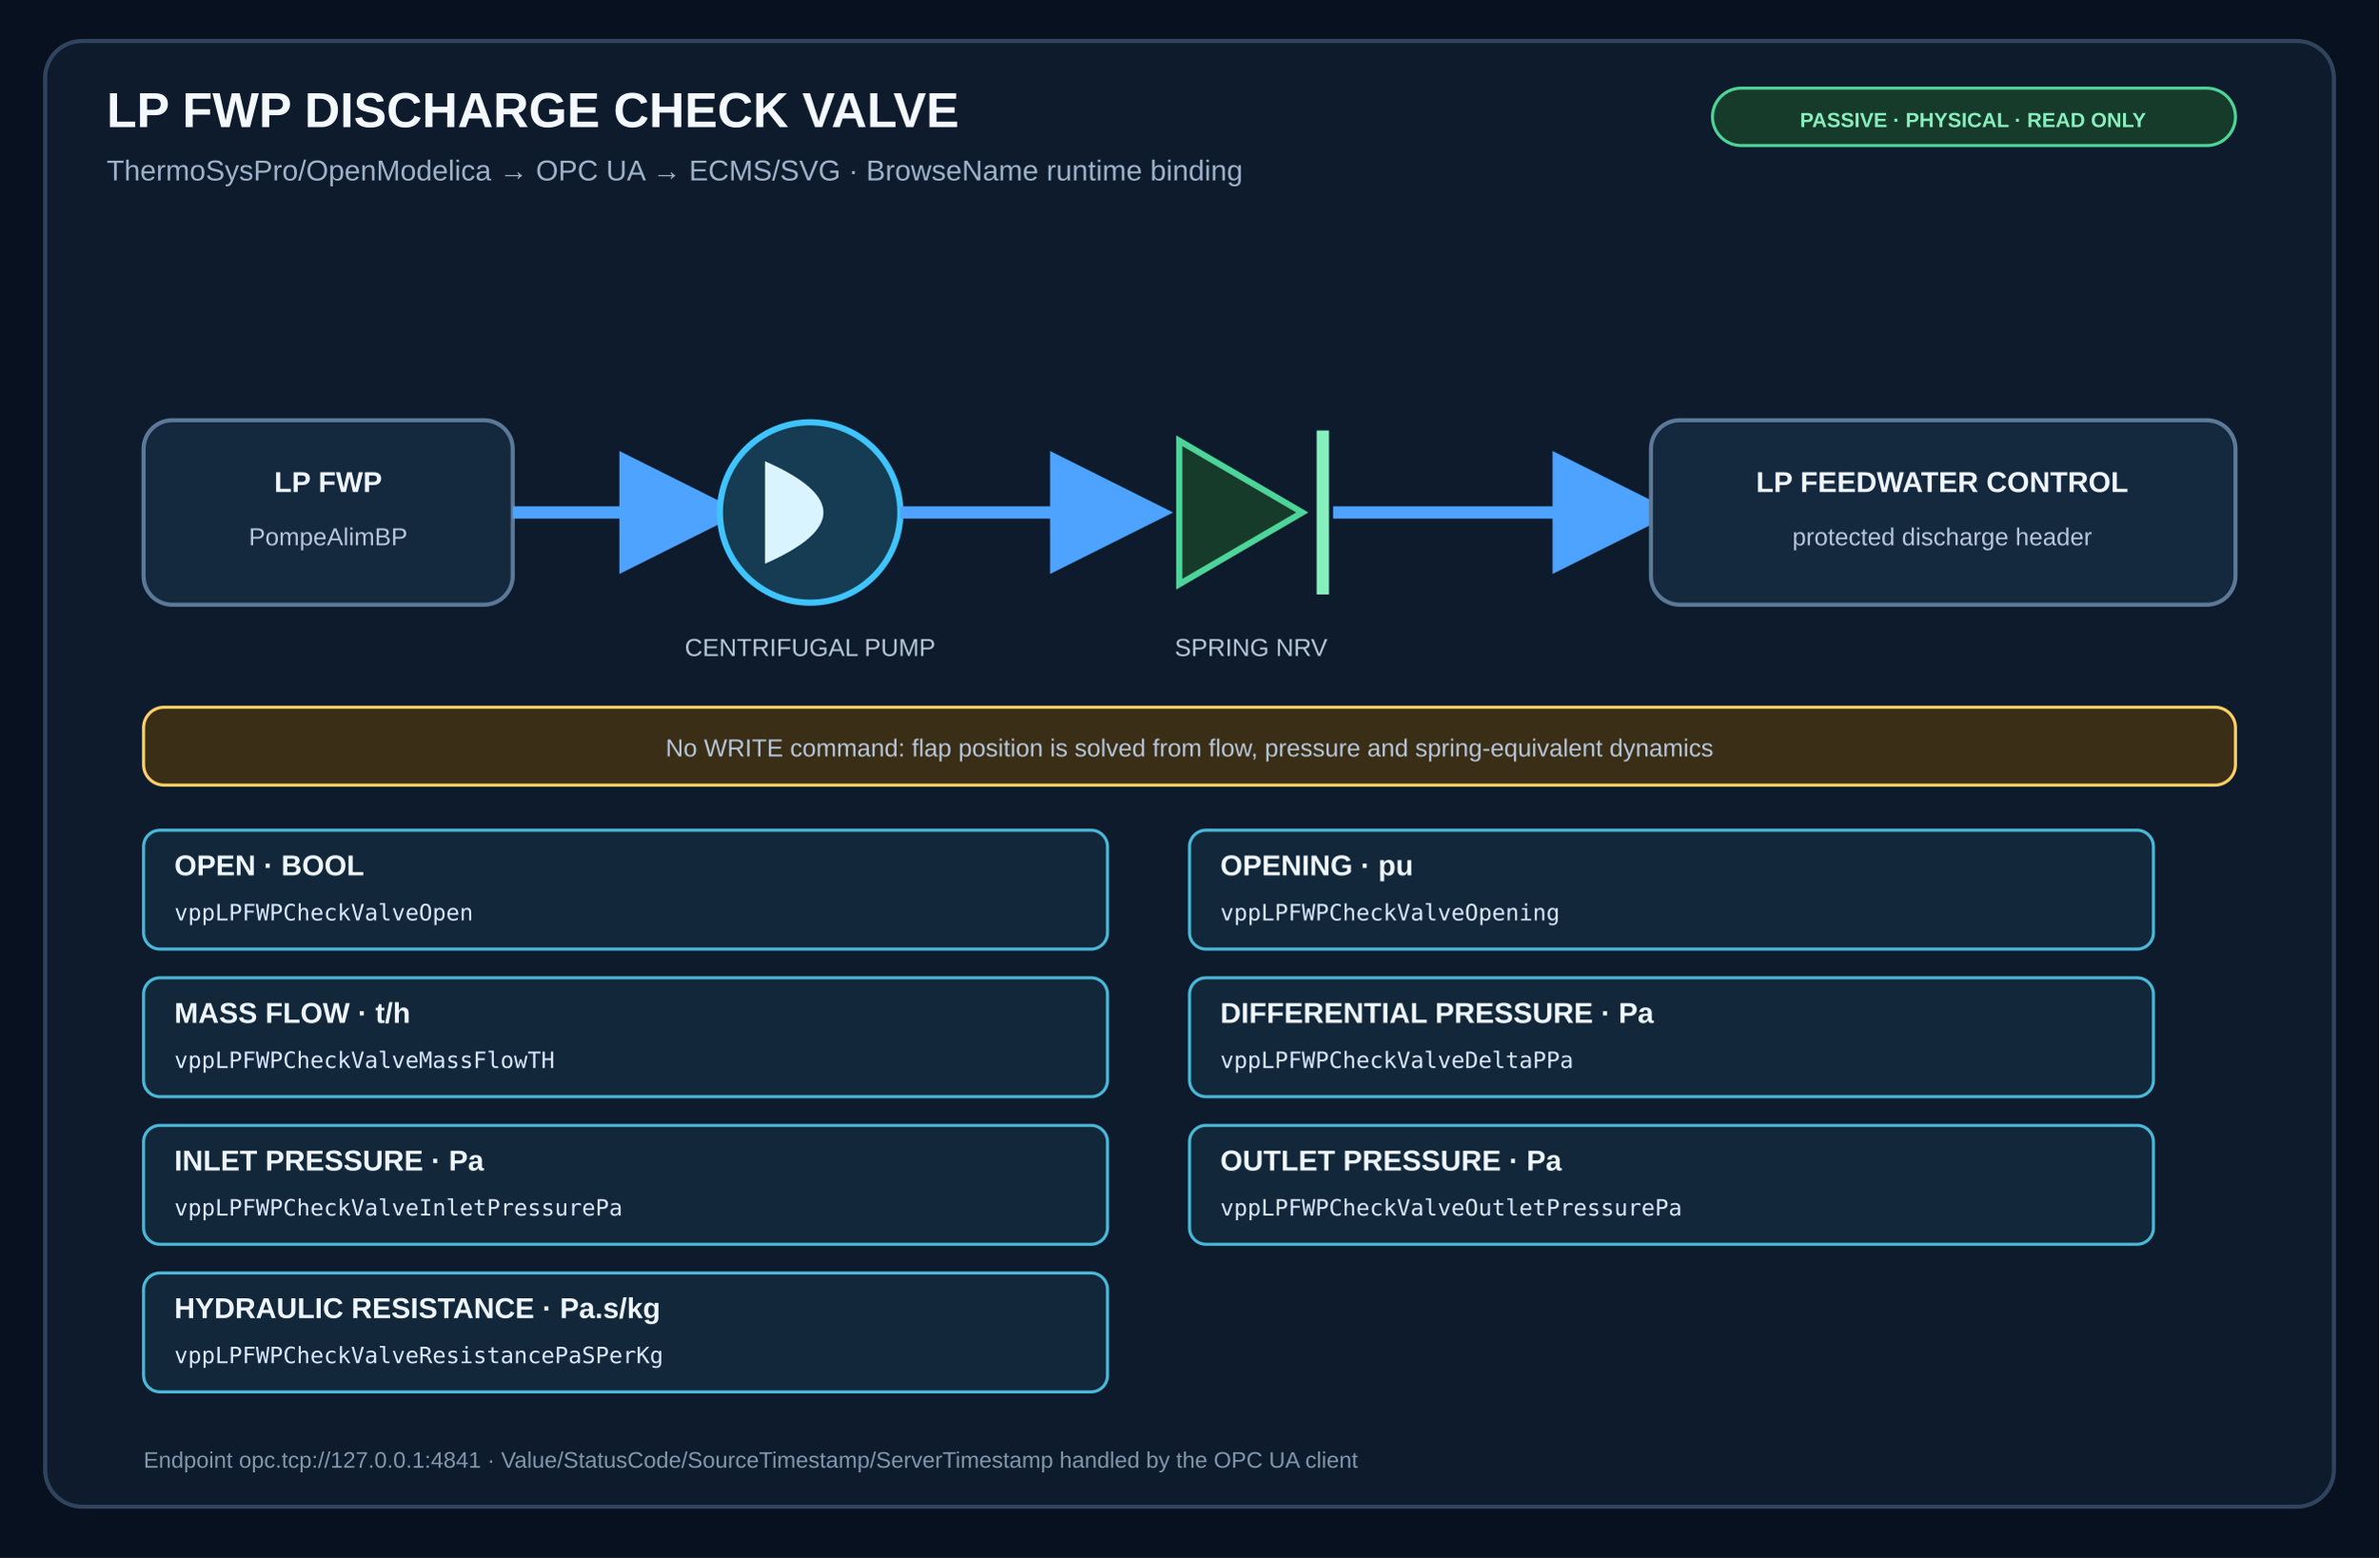
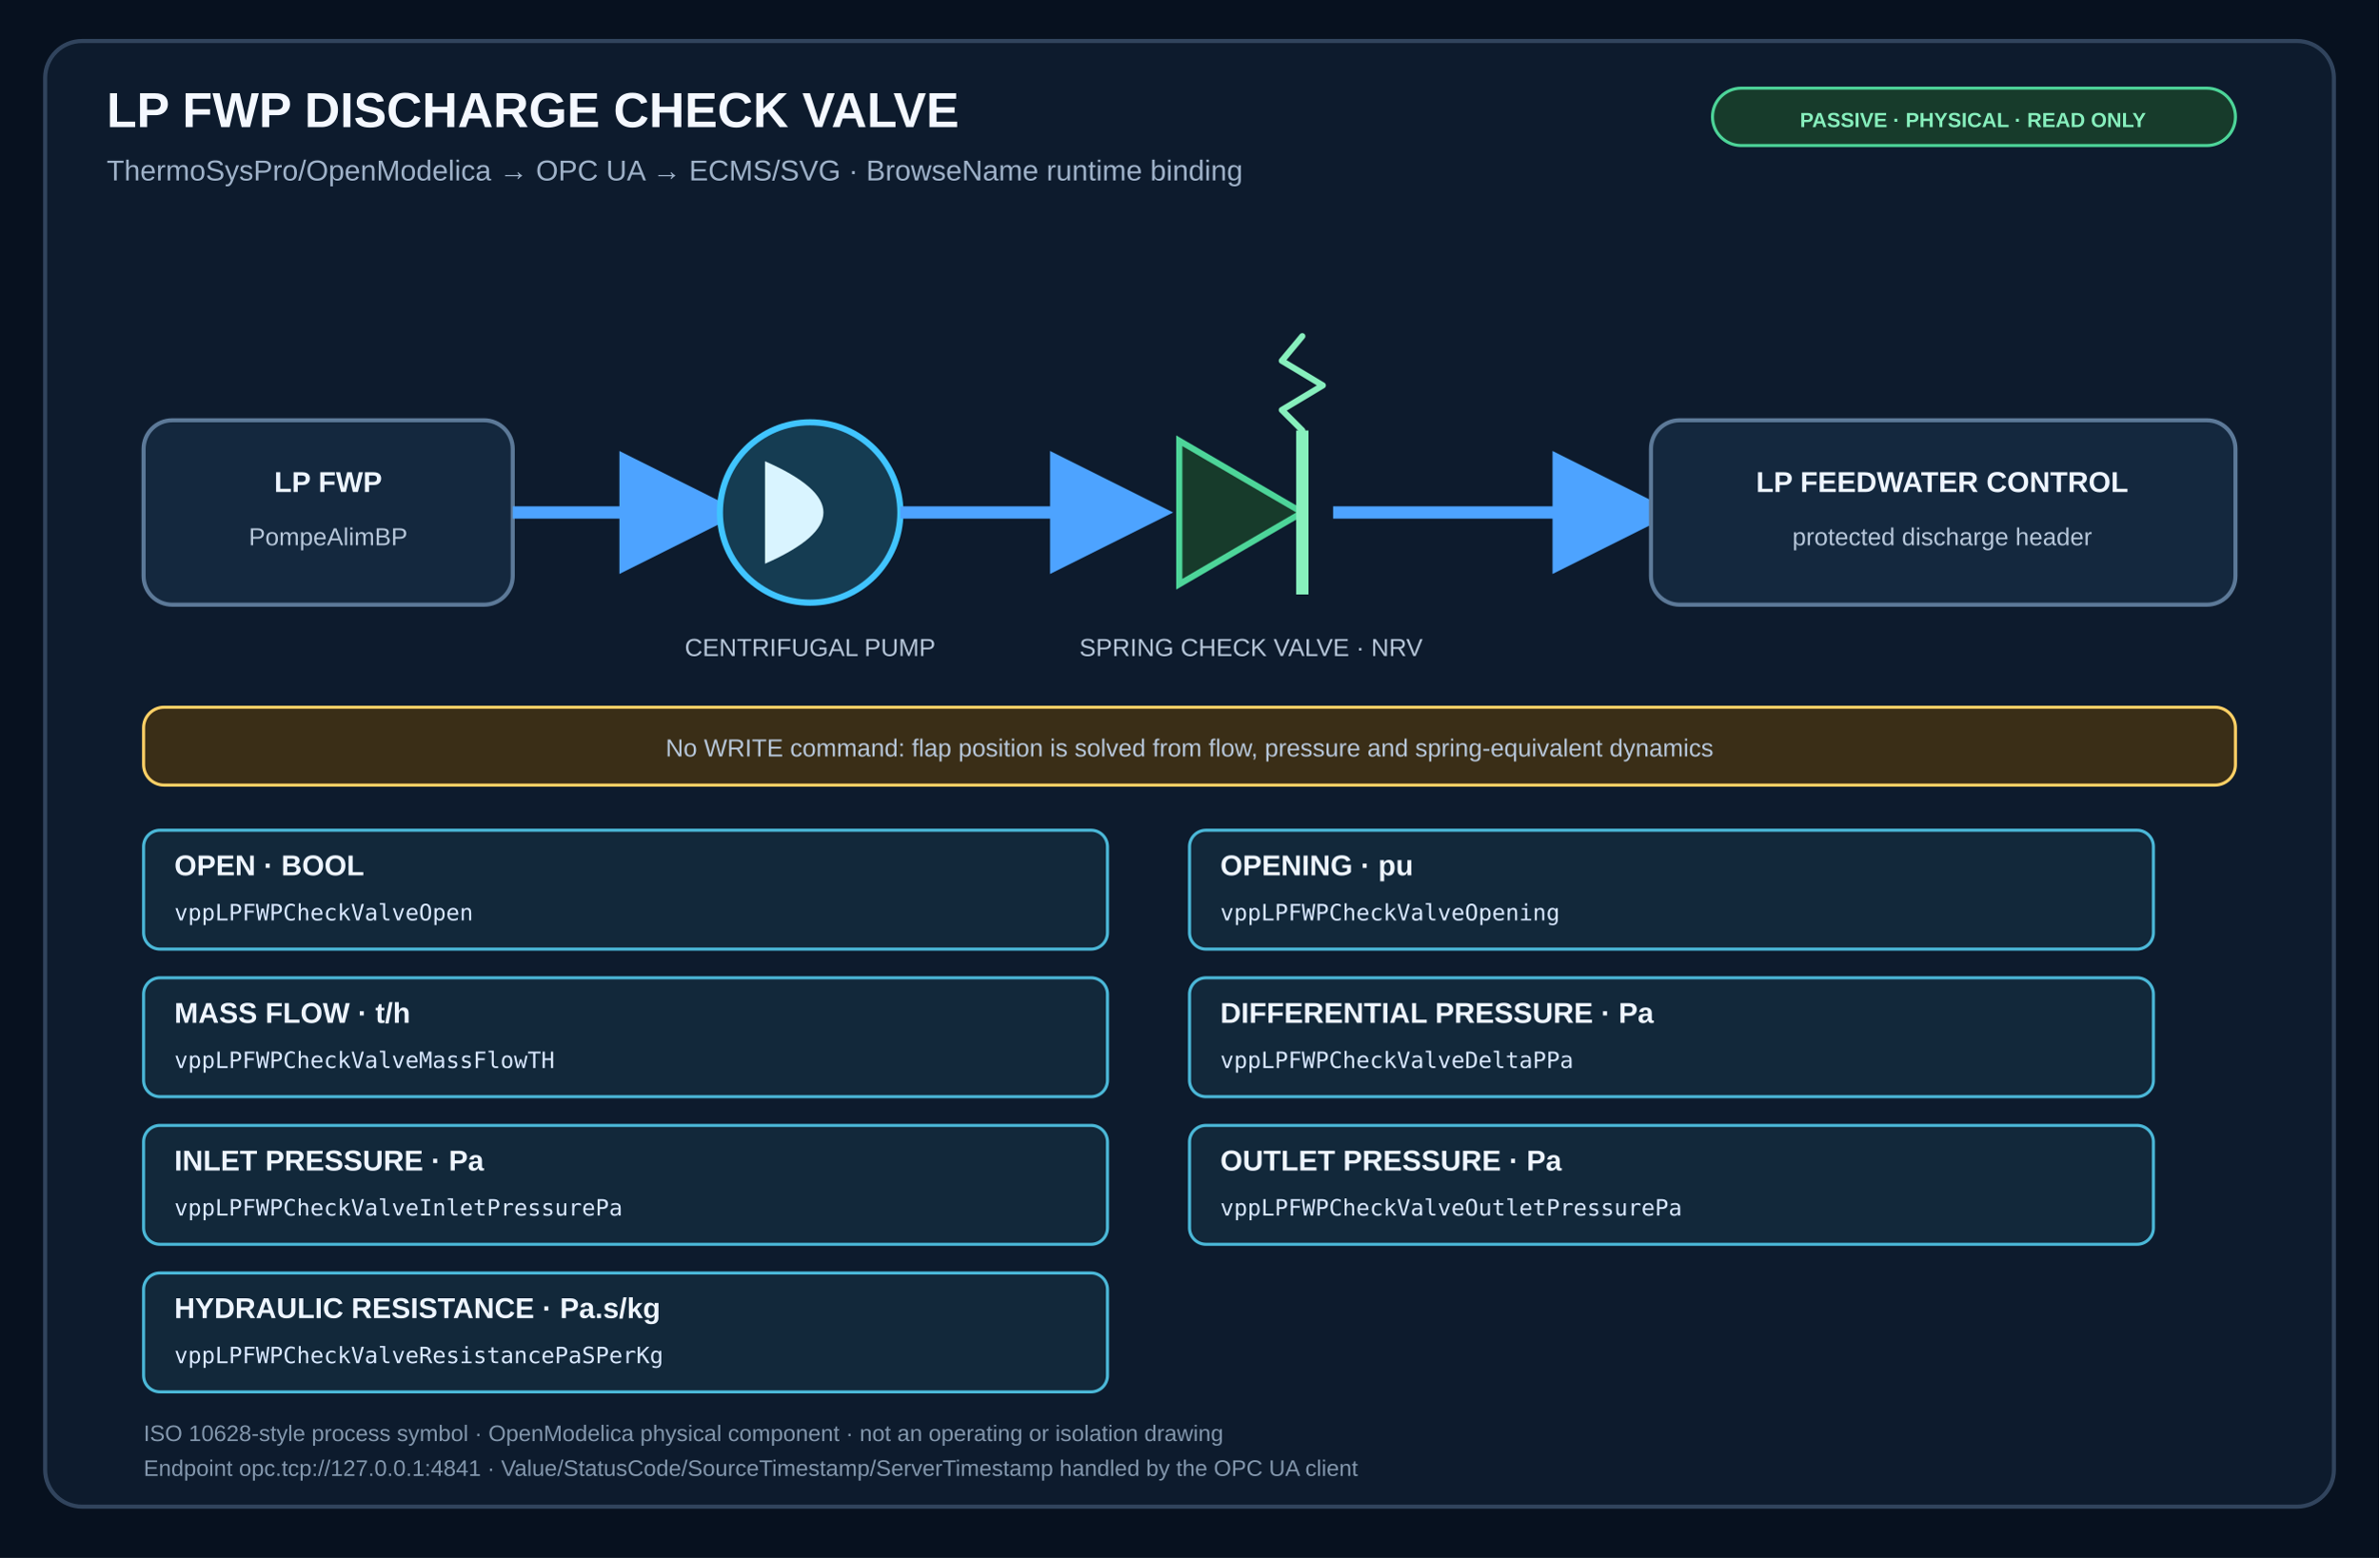
<svg xmlns="http://www.w3.org/2000/svg" width="1160" height="760" viewBox="0 0 1160 760" role="img" aria-labelledby="title desc" data-protocol="OPC UA" data-endpoint="opc.tcp://127.0.0.1:4841" data-equipment-id="FWP-LP-DISCHARGE-NRV">
  <style>
  .bg{fill:#07111f}.panel{fill:#0d1b2d;stroke:#31445d;stroke-width:2}
  .title{fill:#f4f8ff;font:700 24px Arial,sans-serif}.sub{fill:#9fb2c9;font:14px Arial,sans-serif}
  .label{fill:#eef5ff;font:700 14px Arial,sans-serif}.small{fill:#b7c7da;font:12px Arial,sans-serif}
  .mono{fill:#d9e8ff;font:11px Consolas,monospace}.muted{fill:#8397ad;font:11px Arial,sans-serif}
  .equip{fill:#14283e;stroke:#5c7998;stroke-width:2}.pump{fill:#153c52;stroke:#40c4ff;stroke-width:3}
  .nrv{fill:#173b2b;stroke:#4dd599;stroke-width:3}.water{fill:none;stroke:#4da3ff;stroke-width:6}
  .io{fill:#12283a;stroke:#4bb8d8;stroke-width:1.5}.passive{fill:#3a2e17;stroke:#ffd166;stroke-width:1.5}
  .badge{fill:#173b2b;stroke:#4dd599;stroke-width:1.5}.badgeText{fill:#87efbd;font:700 10px Arial,sans-serif}
</style>
  <defs>
    <marker id="waterArrow" markerWidth="10" markerHeight="10" refX="8" refY="5" orient="auto">
      <path d="M0 0L10 5L0 10Z" fill="#4da3ff" />
    </marker>
  </defs>
  <rect class="bg" width="1160" height="760" />
  <rect class="panel" x="22" y="20" width="1116" height="715" rx="18" />
  <text class="title" x="52" y="62">LP FWP DISCHARGE CHECK VALVE</text>
  <text class="sub" x="52" y="88">ThermoSysPro/OpenModelica → OPC UA → ECMS/SVG · BrowseName runtime binding</text>
  <rect class="badge" x="835" y="43" width="255" height="28" rx="14" />
  <text class="badgeText" x="962" y="62" text-anchor="middle">PASSIVE · PHYSICAL · READ ONLY</text>
  <rect class="equip" x="70" y="205" width="180" height="90" rx="14" />
  <text class="label" x="160" y="240" text-anchor="middle">LP FWP</text>
  <text class="small" x="160" y="266" text-anchor="middle">PompeAlimBP</text>
  <path class="water" d="M250 250H350" marker-end="url(#waterArrow)" />
  <circle class="pump" cx="395" cy="250" r="44" />
  <path d="M373 275Q430 250 373 225Z" fill="#d9f4ff" />
  <text class="small" x="395" y="320" text-anchor="middle">CENTRIFUGAL PUMP</text>
  <path class="water" d="M439 250H560" marker-end="url(#waterArrow)" />
-   <g data-component="vppLPFWPCheckValve">
+   <g data-component="vppLPFWPCheckValve" data-symbol-type="SPRING_CHECK_VALVE" data-symbol-convention="ISO-10628-style" aria-label="Spring-loaded non-return valve">
    <polygon class="nrv" points="575,215 635,250 575,285" />
-     <line x1="645" y1="210" x2="645" y2="290" stroke="#87efbd" stroke-width="6" />
-     <text class="small" x="610" y="320" text-anchor="middle">SPRING NRV</text>
+     <line x1="635" y1="210" x2="635" y2="290" stroke="#87efbd" stroke-width="6" />
+     <polyline points="635,210 625,200 645,188 625,176 635,164" fill="none" stroke="#87efbd" stroke-width="3" stroke-linecap="round" stroke-linejoin="round" />
+     <text class="small" x="610" y="320" text-anchor="middle">SPRING CHECK VALVE · NRV</text>
  </g>
  <path class="water" d="M650 250H805" marker-end="url(#waterArrow)" />
  <rect class="equip" x="805" y="205" width="285" height="90" rx="14" />
  <text class="label" x="947" y="240" text-anchor="middle">LP FEEDWATER CONTROL</text>
  <text class="small" x="947" y="266" text-anchor="middle">protected discharge header</text>
  <rect class="passive" x="70" y="345" width="1020" height="38" rx="10" />
  <text class="small" x="580" y="369" text-anchor="middle">No WRITE command: flap position is solved from flow, pressure and spring-equivalent dynamics</text>
  <g data-opcua-access="READ_ONLY" data-opcua-browse-name="vppLPFWPCheckValveOpen">
    <rect class="io" x="70" y="405" width="470" height="58" rx="8" />
    <text class="label" x="85" y="427">OPEN · BOOL</text>
    <text class="mono" x="85" y="449">vppLPFWPCheckValveOpen</text>
  </g>
  <g data-opcua-access="READ_ONLY" data-opcua-browse-name="vppLPFWPCheckValveOpening">
    <rect class="io" x="580" y="405" width="470" height="58" rx="8" />
    <text class="label" x="595" y="427">OPENING · pu</text>
    <text class="mono" x="595" y="449">vppLPFWPCheckValveOpening</text>
  </g>
  <g data-opcua-access="READ_ONLY" data-opcua-browse-name="vppLPFWPCheckValveMassFlowTH">
    <rect class="io" x="70" y="477" width="470" height="58" rx="8" />
    <text class="label" x="85" y="499">MASS FLOW · t/h</text>
    <text class="mono" x="85" y="521">vppLPFWPCheckValveMassFlowTH</text>
  </g>
  <g data-opcua-access="READ_ONLY" data-opcua-browse-name="vppLPFWPCheckValveDeltaPPa">
    <rect class="io" x="580" y="477" width="470" height="58" rx="8" />
    <text class="label" x="595" y="499">DIFFERENTIAL PRESSURE · Pa</text>
    <text class="mono" x="595" y="521">vppLPFWPCheckValveDeltaPPa</text>
  </g>
  <g data-opcua-access="READ_ONLY" data-opcua-browse-name="vppLPFWPCheckValveInletPressurePa">
    <rect class="io" x="70" y="549" width="470" height="58" rx="8" />
    <text class="label" x="85" y="571">INLET PRESSURE · Pa</text>
    <text class="mono" x="85" y="593">vppLPFWPCheckValveInletPressurePa</text>
  </g>
  <g data-opcua-access="READ_ONLY" data-opcua-browse-name="vppLPFWPCheckValveOutletPressurePa">
    <rect class="io" x="580" y="549" width="470" height="58" rx="8" />
    <text class="label" x="595" y="571">OUTLET PRESSURE · Pa</text>
    <text class="mono" x="595" y="593">vppLPFWPCheckValveOutletPressurePa</text>
  </g>
  <g data-opcua-access="READ_ONLY" data-opcua-browse-name="vppLPFWPCheckValveResistancePaSPerKg">
    <rect class="io" x="70" y="621" width="470" height="58" rx="8" />
    <text class="label" x="85" y="643">HYDRAULIC RESISTANCE · Pa.s/kg</text>
    <text class="mono" x="85" y="665">vppLPFWPCheckValveResistancePaSPerKg</text>
  </g>
-   <text class="muted" x="70" y="716">Endpoint opc.tcp://127.0.0.1:4841 · Value/StatusCode/SourceTimestamp/ServerTimestamp handled by the OPC UA client</text>
+   <text class="muted" x="70" y="703">ISO 10628-style process symbol · OpenModelica physical component · not an operating or isolation drawing</text>
+   <text class="muted" x="70" y="720">Endpoint opc.tcp://127.0.0.1:4841 · Value/StatusCode/SourceTimestamp/ServerTimestamp handled by the OPC UA client</text>
</svg>
